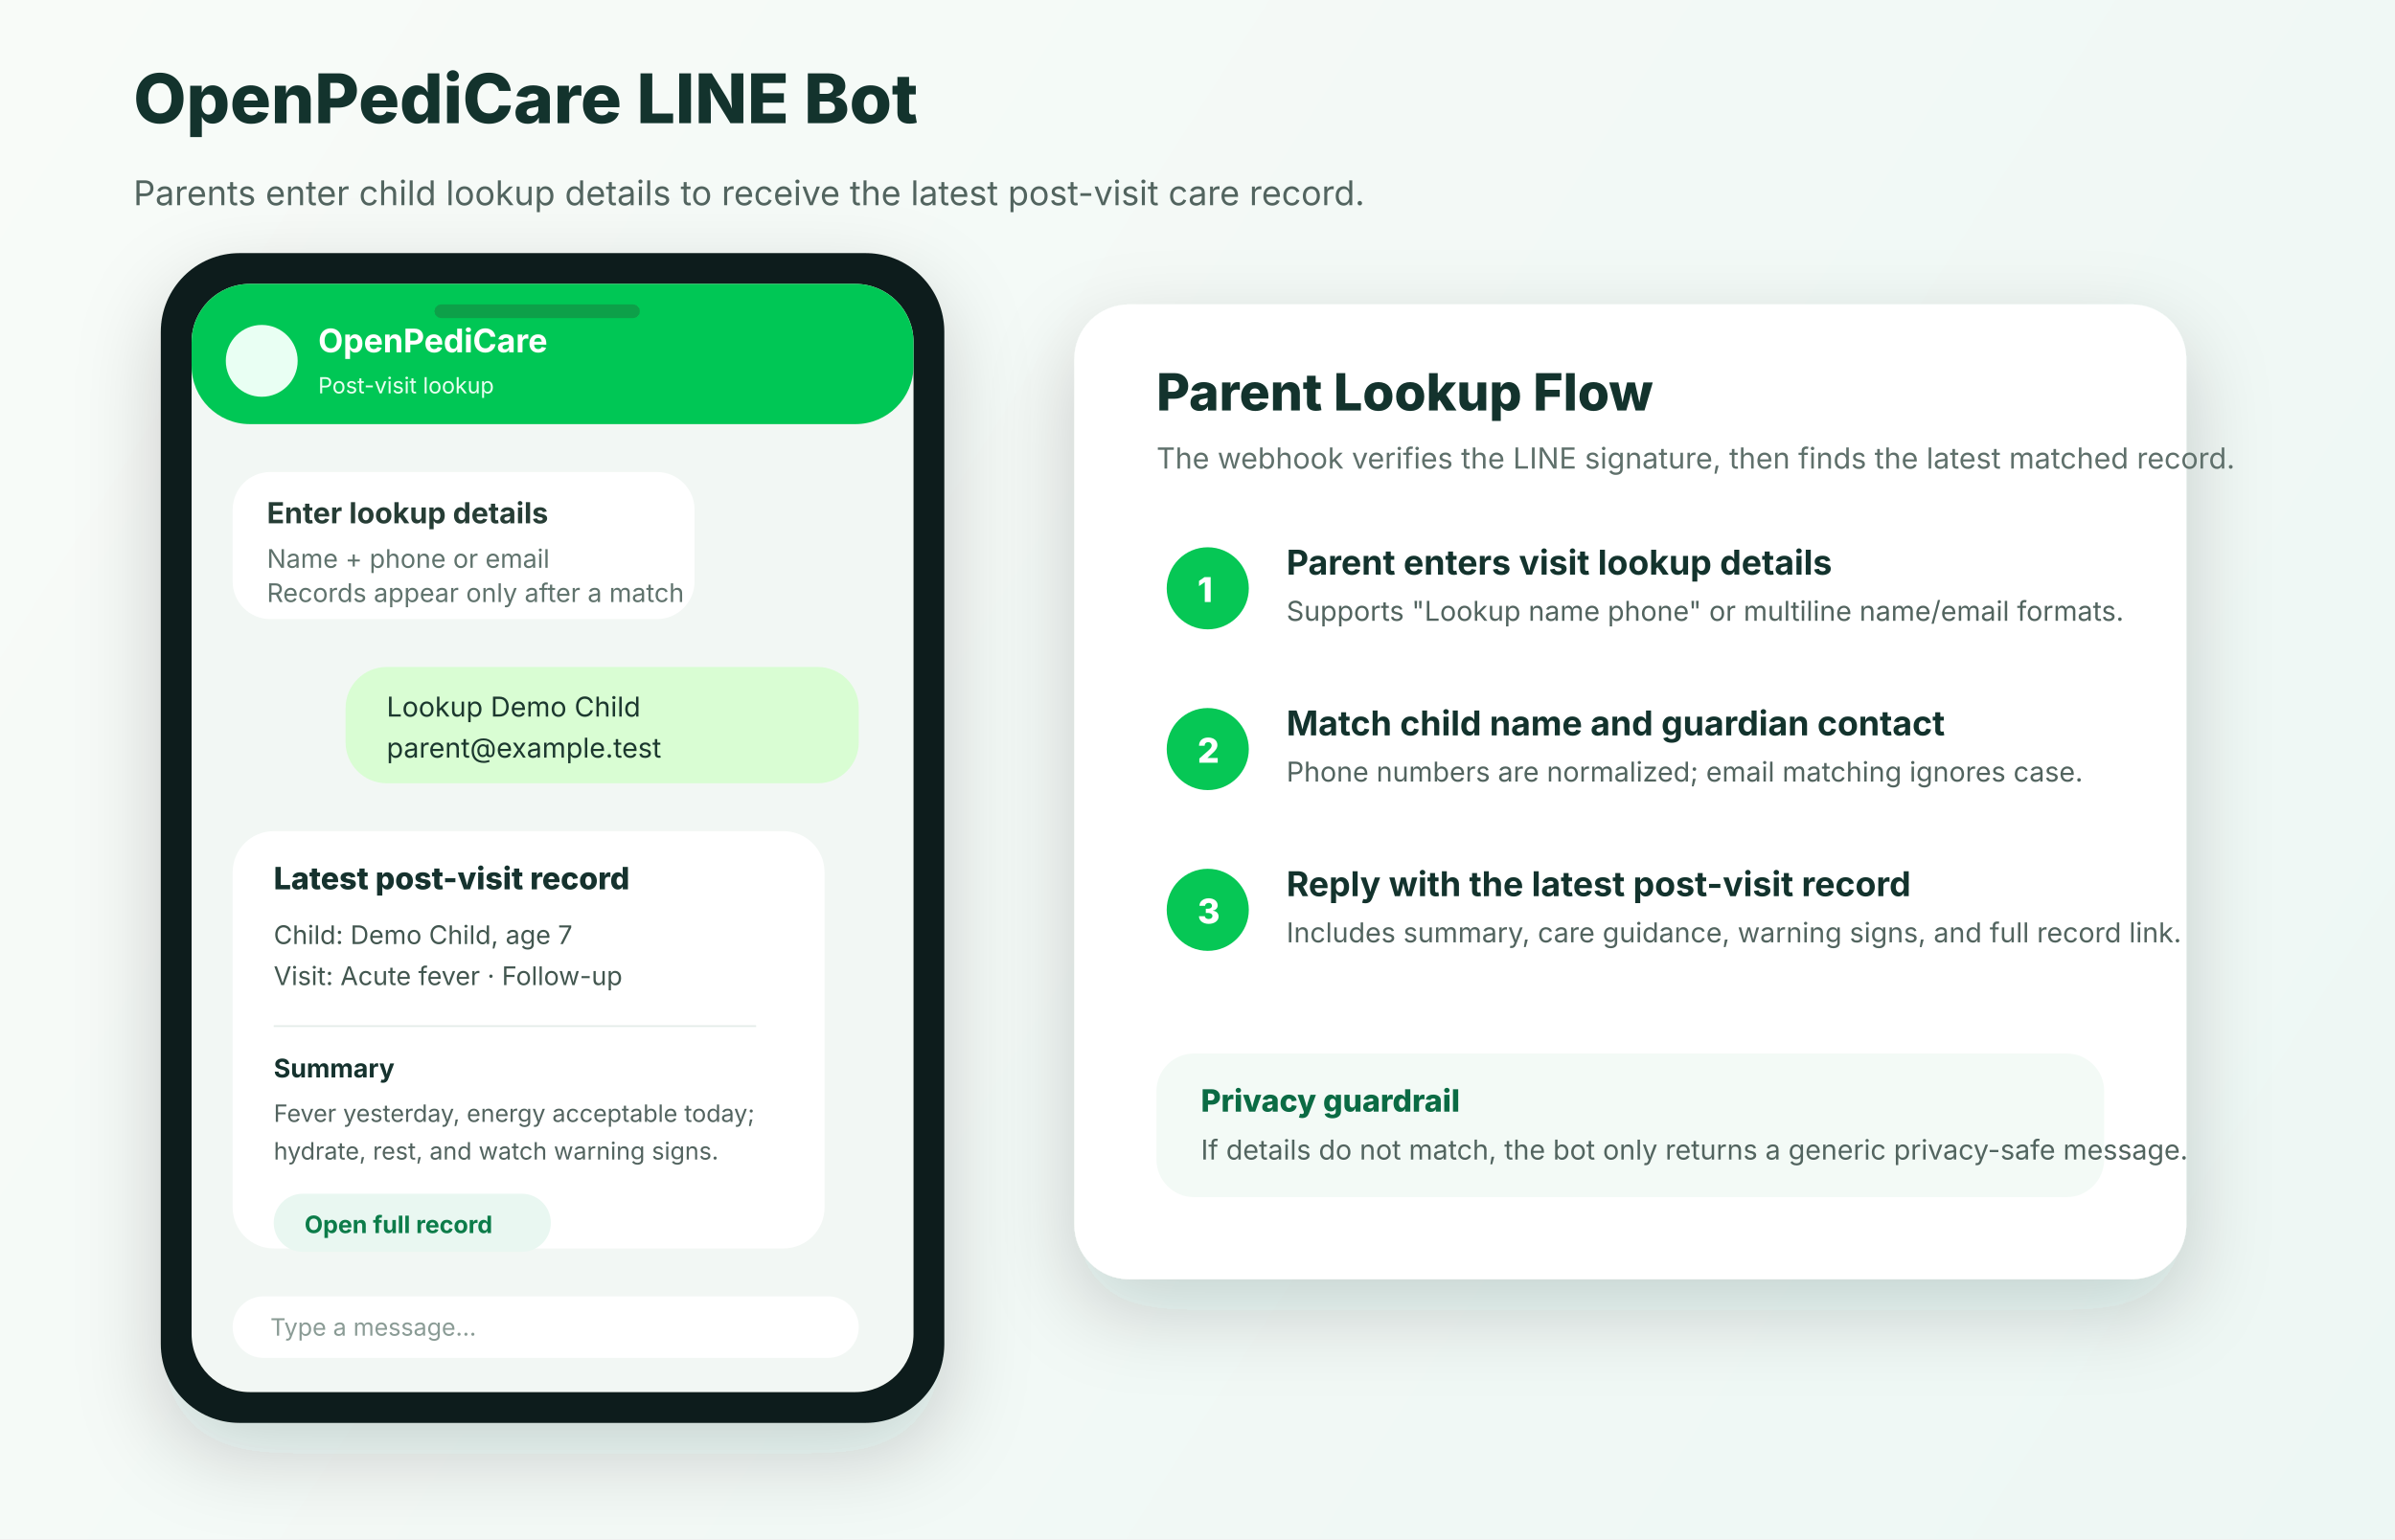
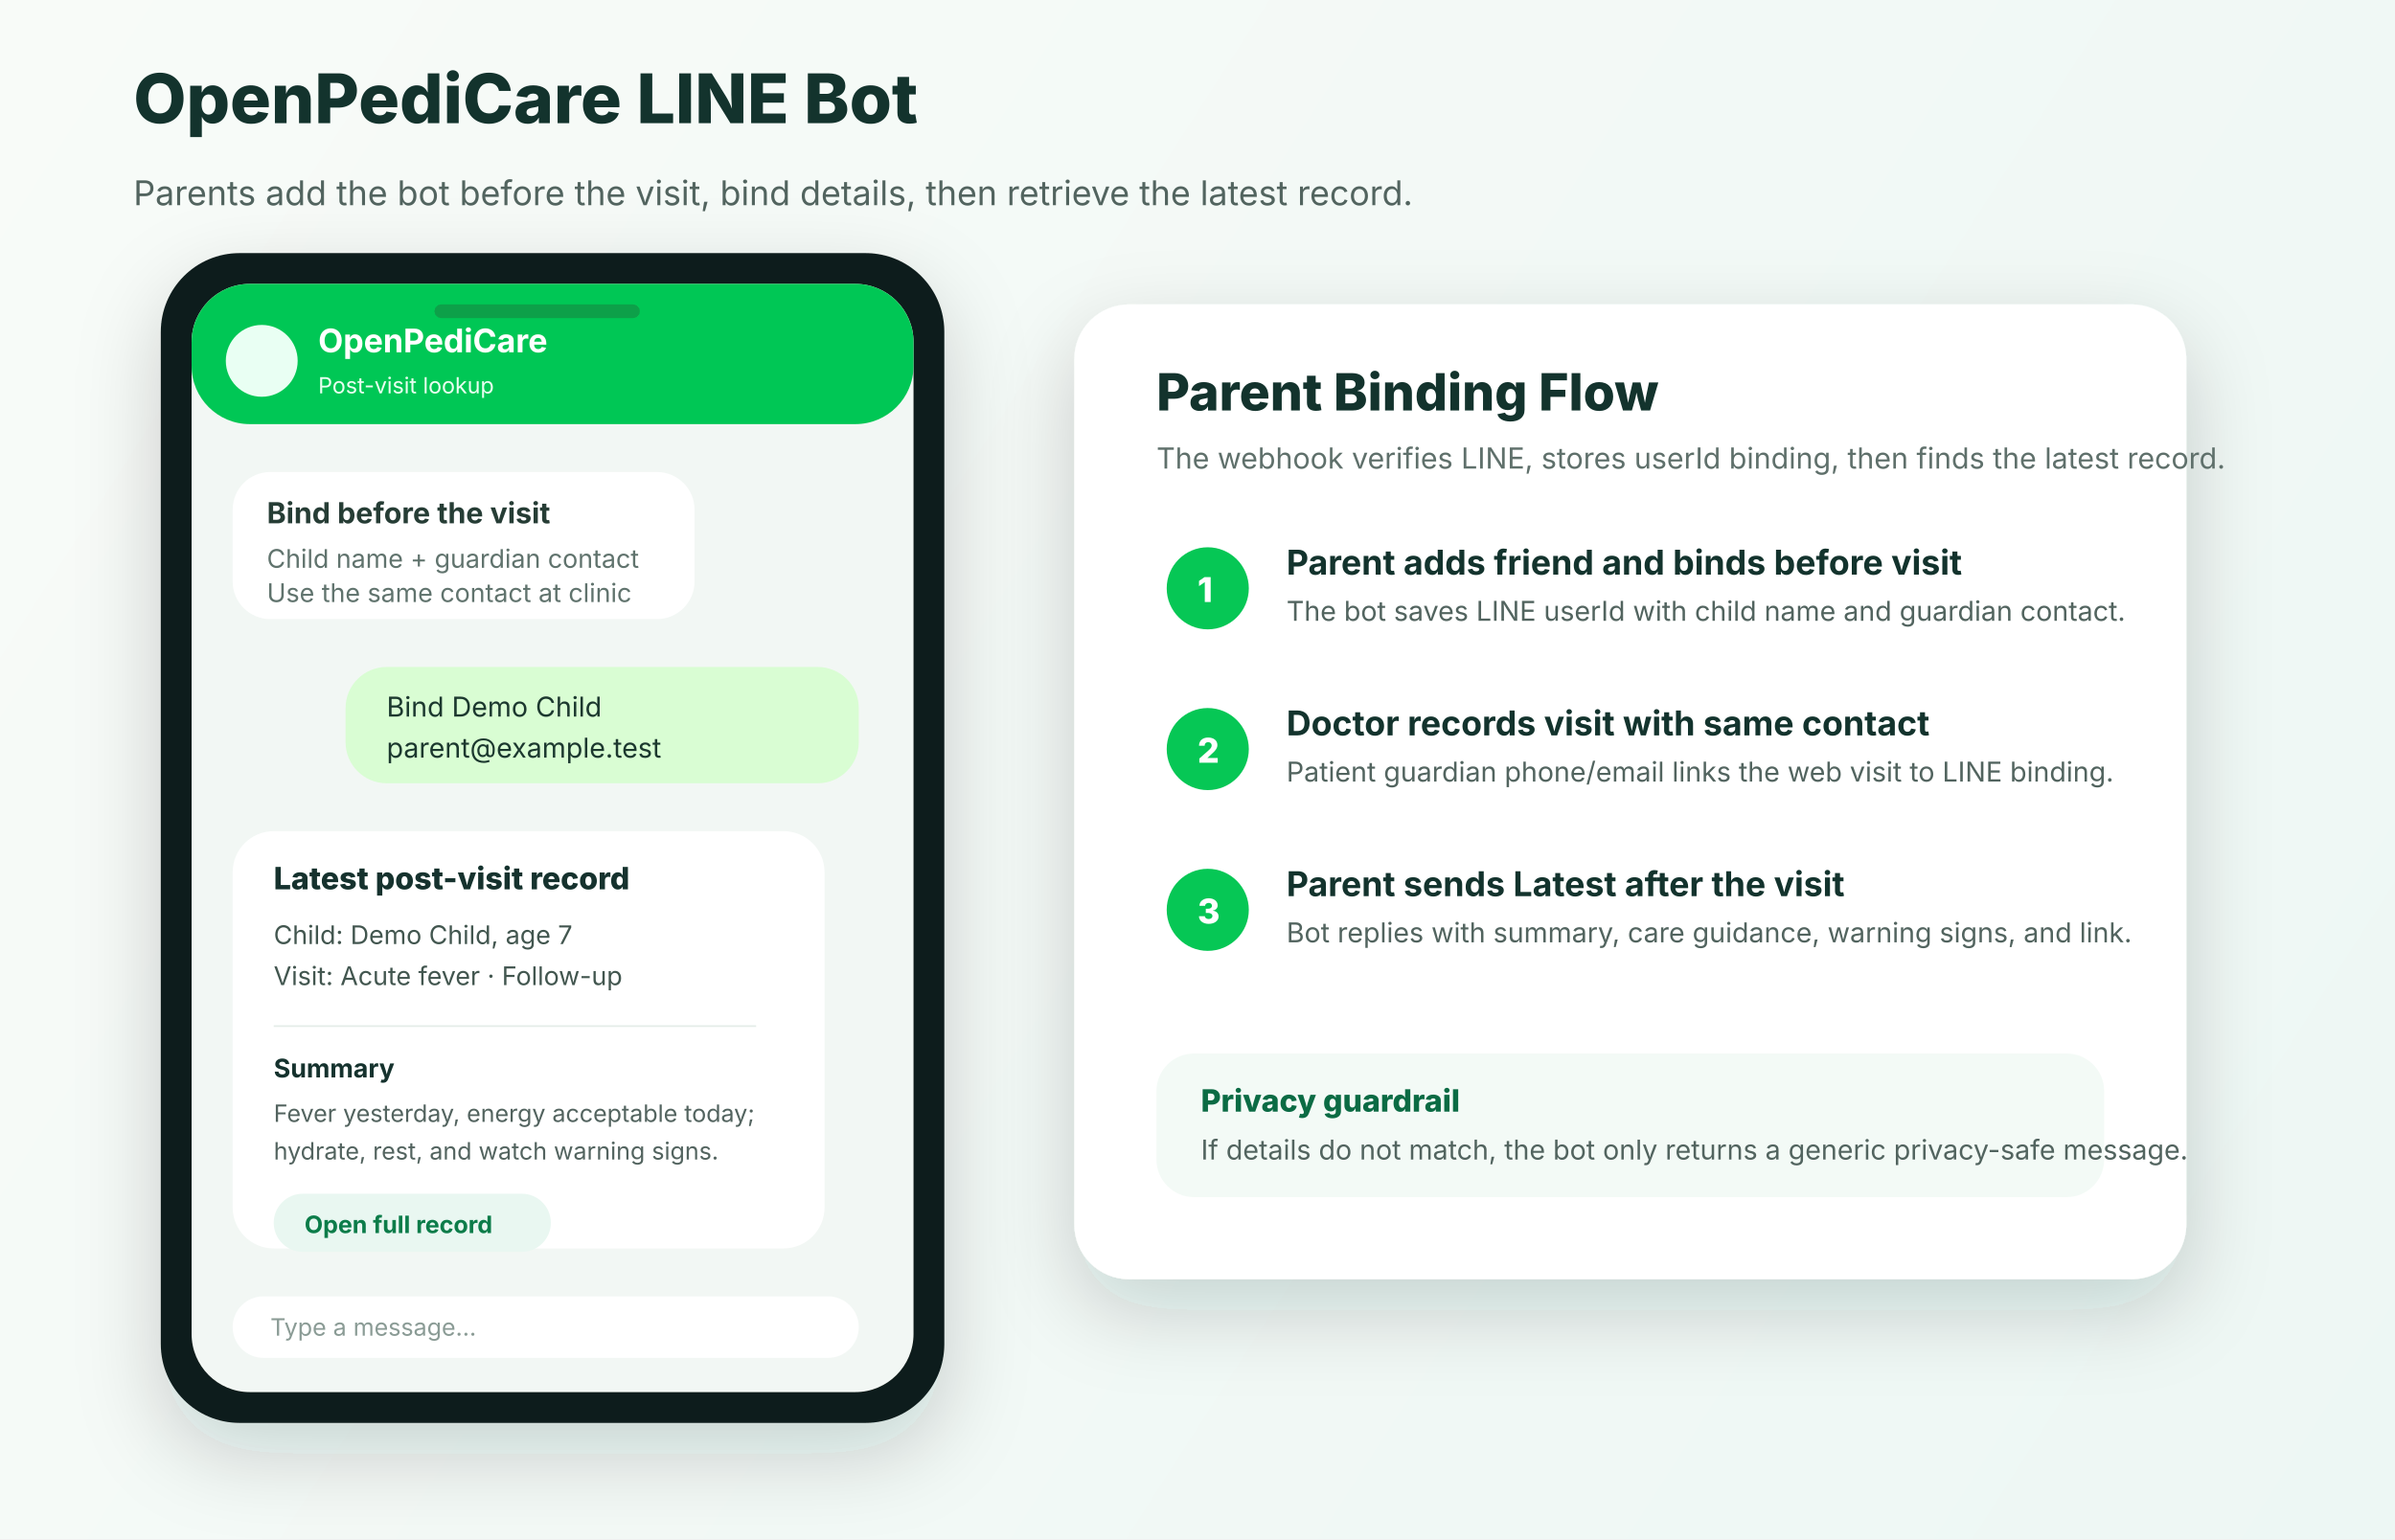
<svg xmlns="http://www.w3.org/2000/svg" width="1400" height="900" viewBox="0 0 1400 900" fill="none" role="img" aria-labelledby="title desc">
  <defs>
    <filter id="shadow" x="-20%" y="-20%" width="140%" height="140%">
      <feDropShadow dx="0" dy="18" stdDeviation="24" flood-color="#17352f" flood-opacity="0.18" />
    </filter>
    <linearGradient id="bg" x1="0" y1="0" x2="1400" y2="900" gradientUnits="userSpaceOnUse">
      <stop stop-color="#F8FBF8" />
      <stop offset="1" stop-color="#EDF7F4" />
    </linearGradient>
  </defs>
  <rect width="1400" height="900" fill="url(#bg)" />
  <g transform="translate(78 72)">
    <text x="0" y="0" fill="#13332D" font-family="-apple-system, BlinkMacSystemFont, 'Noto Sans TC', 'Segoe UI', sans-serif" font-size="40" font-weight="760">OpenPediCare LINE Bot</text>
-     <text x="0" y="48" fill="#52645F" font-family="-apple-system, BlinkMacSystemFont, 'Noto Sans TC', 'Segoe UI', sans-serif" font-size="20">Parents enter child lookup details to receive the latest post-visit care record.</text>
+     <text x="0" y="48" fill="#52645F" font-family="-apple-system, BlinkMacSystemFont, 'Noto Sans TC', 'Segoe UI', sans-serif" font-size="20">Parents add the bot before the visit, bind details, then retrieve the latest record.</text>
  </g>
  <g transform="translate(94 148)" filter="url(#shadow)">
    <rect x="0" y="0" width="458" height="684" rx="46" fill="#111D1A" />
    <rect x="18" y="18" width="422" height="648" rx="34" fill="#F2F7F4" />
    <rect x="18" y="18" width="422" height="82" rx="34" fill="#06C755" />
    <rect x="160" y="30" width="120" height="8" rx="4" fill="#0F2E25" fill-opacity="0.25" />
    <circle cx="59" cy="63" r="21" fill="#E9FFF3" />
    <text x="92" y="58" fill="white" font-family="-apple-system, BlinkMacSystemFont, 'Noto Sans TC', 'Segoe UI', sans-serif" font-size="19" font-weight="740">OpenPediCare</text>
    <text x="92" y="82" fill="#E8FFF1" font-family="-apple-system, BlinkMacSystemFont, 'Noto Sans TC', 'Segoe UI', sans-serif" font-size="13">Post-visit lookup</text>
    <rect x="42" y="128" width="270" height="86" rx="22" fill="white" />
-     <text x="62" y="158" fill="#263C36" font-family="-apple-system, BlinkMacSystemFont, 'Noto Sans TC', 'Segoe UI', sans-serif" font-size="17" font-weight="700">Enter lookup details</text>
-     <text x="62" y="184" fill="#60736D" font-family="-apple-system, BlinkMacSystemFont, 'Noto Sans TC', 'Segoe UI', sans-serif" font-size="15">Name + phone or email</text>
-     <text x="62" y="204" fill="#60736D" font-family="-apple-system, BlinkMacSystemFont, 'Noto Sans TC', 'Segoe UI', sans-serif" font-size="15">Records appear only after a match</text>
+     <text x="62" y="158" fill="#263C36" font-family="-apple-system, BlinkMacSystemFont, 'Noto Sans TC', 'Segoe UI', sans-serif" font-size="17" font-weight="700">Bind before the visit</text>
+     <text x="62" y="184" fill="#60736D" font-family="-apple-system, BlinkMacSystemFont, 'Noto Sans TC', 'Segoe UI', sans-serif" font-size="15">Child name + guardian contact</text>
+     <text x="62" y="204" fill="#60736D" font-family="-apple-system, BlinkMacSystemFont, 'Noto Sans TC', 'Segoe UI', sans-serif" font-size="15">Use the same contact at clinic</text>
    <rect x="108" y="242" width="300" height="68" rx="24" fill="#D9FDD3" />
-     <text x="132" y="271" fill="#1C382F" font-family="-apple-system, BlinkMacSystemFont, 'Noto Sans TC', 'Segoe UI', sans-serif" font-size="16">Lookup Demo Child</text>
+     <text x="132" y="271" fill="#1C382F" font-family="-apple-system, BlinkMacSystemFont, 'Noto Sans TC', 'Segoe UI', sans-serif" font-size="16">Bind Demo Child</text>
    <text x="132" y="295" fill="#1C382F" font-family="-apple-system, BlinkMacSystemFont, 'Noto Sans TC', 'Segoe UI', sans-serif" font-size="16">parent@example.test</text>
    <rect x="42" y="338" width="346" height="244" rx="24" fill="white" />
    <text x="66" y="372" fill="#13332D" font-family="-apple-system, BlinkMacSystemFont, 'Noto Sans TC', 'Segoe UI', sans-serif" font-size="18" font-weight="760">Latest post-visit record</text>
    <text x="66" y="404" fill="#42564F" font-family="-apple-system, BlinkMacSystemFont, 'Noto Sans TC', 'Segoe UI', sans-serif" font-size="15">Child: Demo Child, age 7</text>
    <text x="66" y="428" fill="#42564F" font-family="-apple-system, BlinkMacSystemFont, 'Noto Sans TC', 'Segoe UI', sans-serif" font-size="15">Visit: Acute fever · Follow-up</text>
    <line x1="66" y1="452" x2="348" y2="452" stroke="#E4ECE8" />
    <text x="66" y="482" fill="#13332D" font-family="-apple-system, BlinkMacSystemFont, 'Noto Sans TC', 'Segoe UI', sans-serif" font-size="15" font-weight="720">Summary</text>
    <text x="66" y="508" fill="#52645F" font-family="-apple-system, BlinkMacSystemFont, 'Noto Sans TC', 'Segoe UI', sans-serif" font-size="14">Fever yesterday, energy acceptable today;</text>
    <text x="66" y="530" fill="#52645F" font-family="-apple-system, BlinkMacSystemFont, 'Noto Sans TC', 'Segoe UI', sans-serif" font-size="14">hydrate, rest, and watch warning signs.</text>
    <rect x="66" y="550" width="162" height="34" rx="17" fill="#E9F7F1" />
    <text x="84" y="573" fill="#087C4A" font-family="-apple-system, BlinkMacSystemFont, 'Noto Sans TC', 'Segoe UI', sans-serif" font-size="14" font-weight="700">Open full record</text>
    <rect x="42" y="610" width="366" height="36" rx="18" fill="white" />
    <text x="64" y="633" fill="#8A9B95" font-family="-apple-system, BlinkMacSystemFont, 'Noto Sans TC', 'Segoe UI', sans-serif" font-size="14">Type a message...</text>
  </g>
  <g transform="translate(628 178)">
    <rect x="0" y="0" width="650" height="570" rx="32" fill="white" filter="url(#shadow)" />
-     <text x="48" y="62" fill="#13332D" font-family="-apple-system, BlinkMacSystemFont, 'Noto Sans TC', 'Segoe UI', sans-serif" font-size="30" font-weight="780">Parent Lookup Flow</text>
-     <text x="48" y="96" fill="#5F706B" font-family="-apple-system, BlinkMacSystemFont, 'Noto Sans TC', 'Segoe UI', sans-serif" font-size="17">The webhook verifies the LINE signature, then finds the latest matched record.</text>
+     <text x="48" y="62" fill="#13332D" font-family="-apple-system, BlinkMacSystemFont, 'Noto Sans TC', 'Segoe UI', sans-serif" font-size="30" font-weight="780">Parent Binding Flow</text>
+     <text x="48" y="96" fill="#5F706B" font-family="-apple-system, BlinkMacSystemFont, 'Noto Sans TC', 'Segoe UI', sans-serif" font-size="17">The webhook verifies LINE, stores userId binding, then finds the latest record.</text>
    <g transform="translate(54 142)">
      <circle cx="24" cy="24" r="24" fill="#06C755" />
      <text x="18" y="32" fill="white" font-family="-apple-system, BlinkMacSystemFont, 'Segoe UI', sans-serif" font-size="20" font-weight="780">1</text>
-       <text x="70" y="16" fill="#13332D" font-family="-apple-system, BlinkMacSystemFont, 'Noto Sans TC', 'Segoe UI', sans-serif" font-size="20" font-weight="740">Parent enters visit lookup details</text>
-       <text x="70" y="43" fill="#52645F" font-family="-apple-system, BlinkMacSystemFont, 'Noto Sans TC', 'Segoe UI', sans-serif" font-size="16">Supports "Lookup name phone" or multiline name/email formats.</text>
+       <text x="70" y="16" fill="#13332D" font-family="-apple-system, BlinkMacSystemFont, 'Noto Sans TC', 'Segoe UI', sans-serif" font-size="20" font-weight="740">Parent adds friend and binds before visit</text>
+       <text x="70" y="43" fill="#52645F" font-family="-apple-system, BlinkMacSystemFont, 'Noto Sans TC', 'Segoe UI', sans-serif" font-size="16">The bot saves LINE userId with child name and guardian contact.</text>
    </g>
    <g transform="translate(54 236)">
      <circle cx="24" cy="24" r="24" fill="#06C755" />
      <text x="18" y="32" fill="white" font-family="-apple-system, BlinkMacSystemFont, 'Segoe UI', sans-serif" font-size="20" font-weight="780">2</text>
-       <text x="70" y="16" fill="#13332D" font-family="-apple-system, BlinkMacSystemFont, 'Noto Sans TC', 'Segoe UI', sans-serif" font-size="20" font-weight="740">Match child name and guardian contact</text>
-       <text x="70" y="43" fill="#52645F" font-family="-apple-system, BlinkMacSystemFont, 'Noto Sans TC', 'Segoe UI', sans-serif" font-size="16">Phone numbers are normalized; email matching ignores case.</text>
+       <text x="70" y="16" fill="#13332D" font-family="-apple-system, BlinkMacSystemFont, 'Noto Sans TC', 'Segoe UI', sans-serif" font-size="20" font-weight="740">Doctor records visit with same contact</text>
+       <text x="70" y="43" fill="#52645F" font-family="-apple-system, BlinkMacSystemFont, 'Noto Sans TC', 'Segoe UI', sans-serif" font-size="16">Patient guardian phone/email links the web visit to LINE binding.</text>
    </g>
    <g transform="translate(54 330)">
      <circle cx="24" cy="24" r="24" fill="#06C755" />
      <text x="18" y="32" fill="white" font-family="-apple-system, BlinkMacSystemFont, 'Segoe UI', sans-serif" font-size="20" font-weight="780">3</text>
-       <text x="70" y="16" fill="#13332D" font-family="-apple-system, BlinkMacSystemFont, 'Noto Sans TC', 'Segoe UI', sans-serif" font-size="20" font-weight="740">Reply with the latest post-visit record</text>
-       <text x="70" y="43" fill="#52645F" font-family="-apple-system, BlinkMacSystemFont, 'Noto Sans TC', 'Segoe UI', sans-serif" font-size="16">Includes summary, care guidance, warning signs, and full record link.</text>
+       <text x="70" y="16" fill="#13332D" font-family="-apple-system, BlinkMacSystemFont, 'Noto Sans TC', 'Segoe UI', sans-serif" font-size="20" font-weight="740">Parent sends Latest after the visit</text>
+       <text x="70" y="43" fill="#52645F" font-family="-apple-system, BlinkMacSystemFont, 'Noto Sans TC', 'Segoe UI', sans-serif" font-size="16">Bot replies with summary, care guidance, warning signs, and link.</text>
    </g>
    <rect x="48" y="438" width="554" height="84" rx="22" fill="#F3FAF6" />
    <text x="74" y="472" fill="#0B6B44" font-family="-apple-system, BlinkMacSystemFont, 'Noto Sans TC', 'Segoe UI', sans-serif" font-size="18" font-weight="760">Privacy guardrail</text>
    <text x="74" y="500" fill="#52645F" font-family="-apple-system, BlinkMacSystemFont, 'Noto Sans TC', 'Segoe UI', sans-serif" font-size="16">If details do not match, the bot only returns a generic privacy-safe message.</text>
  </g>
</svg>
